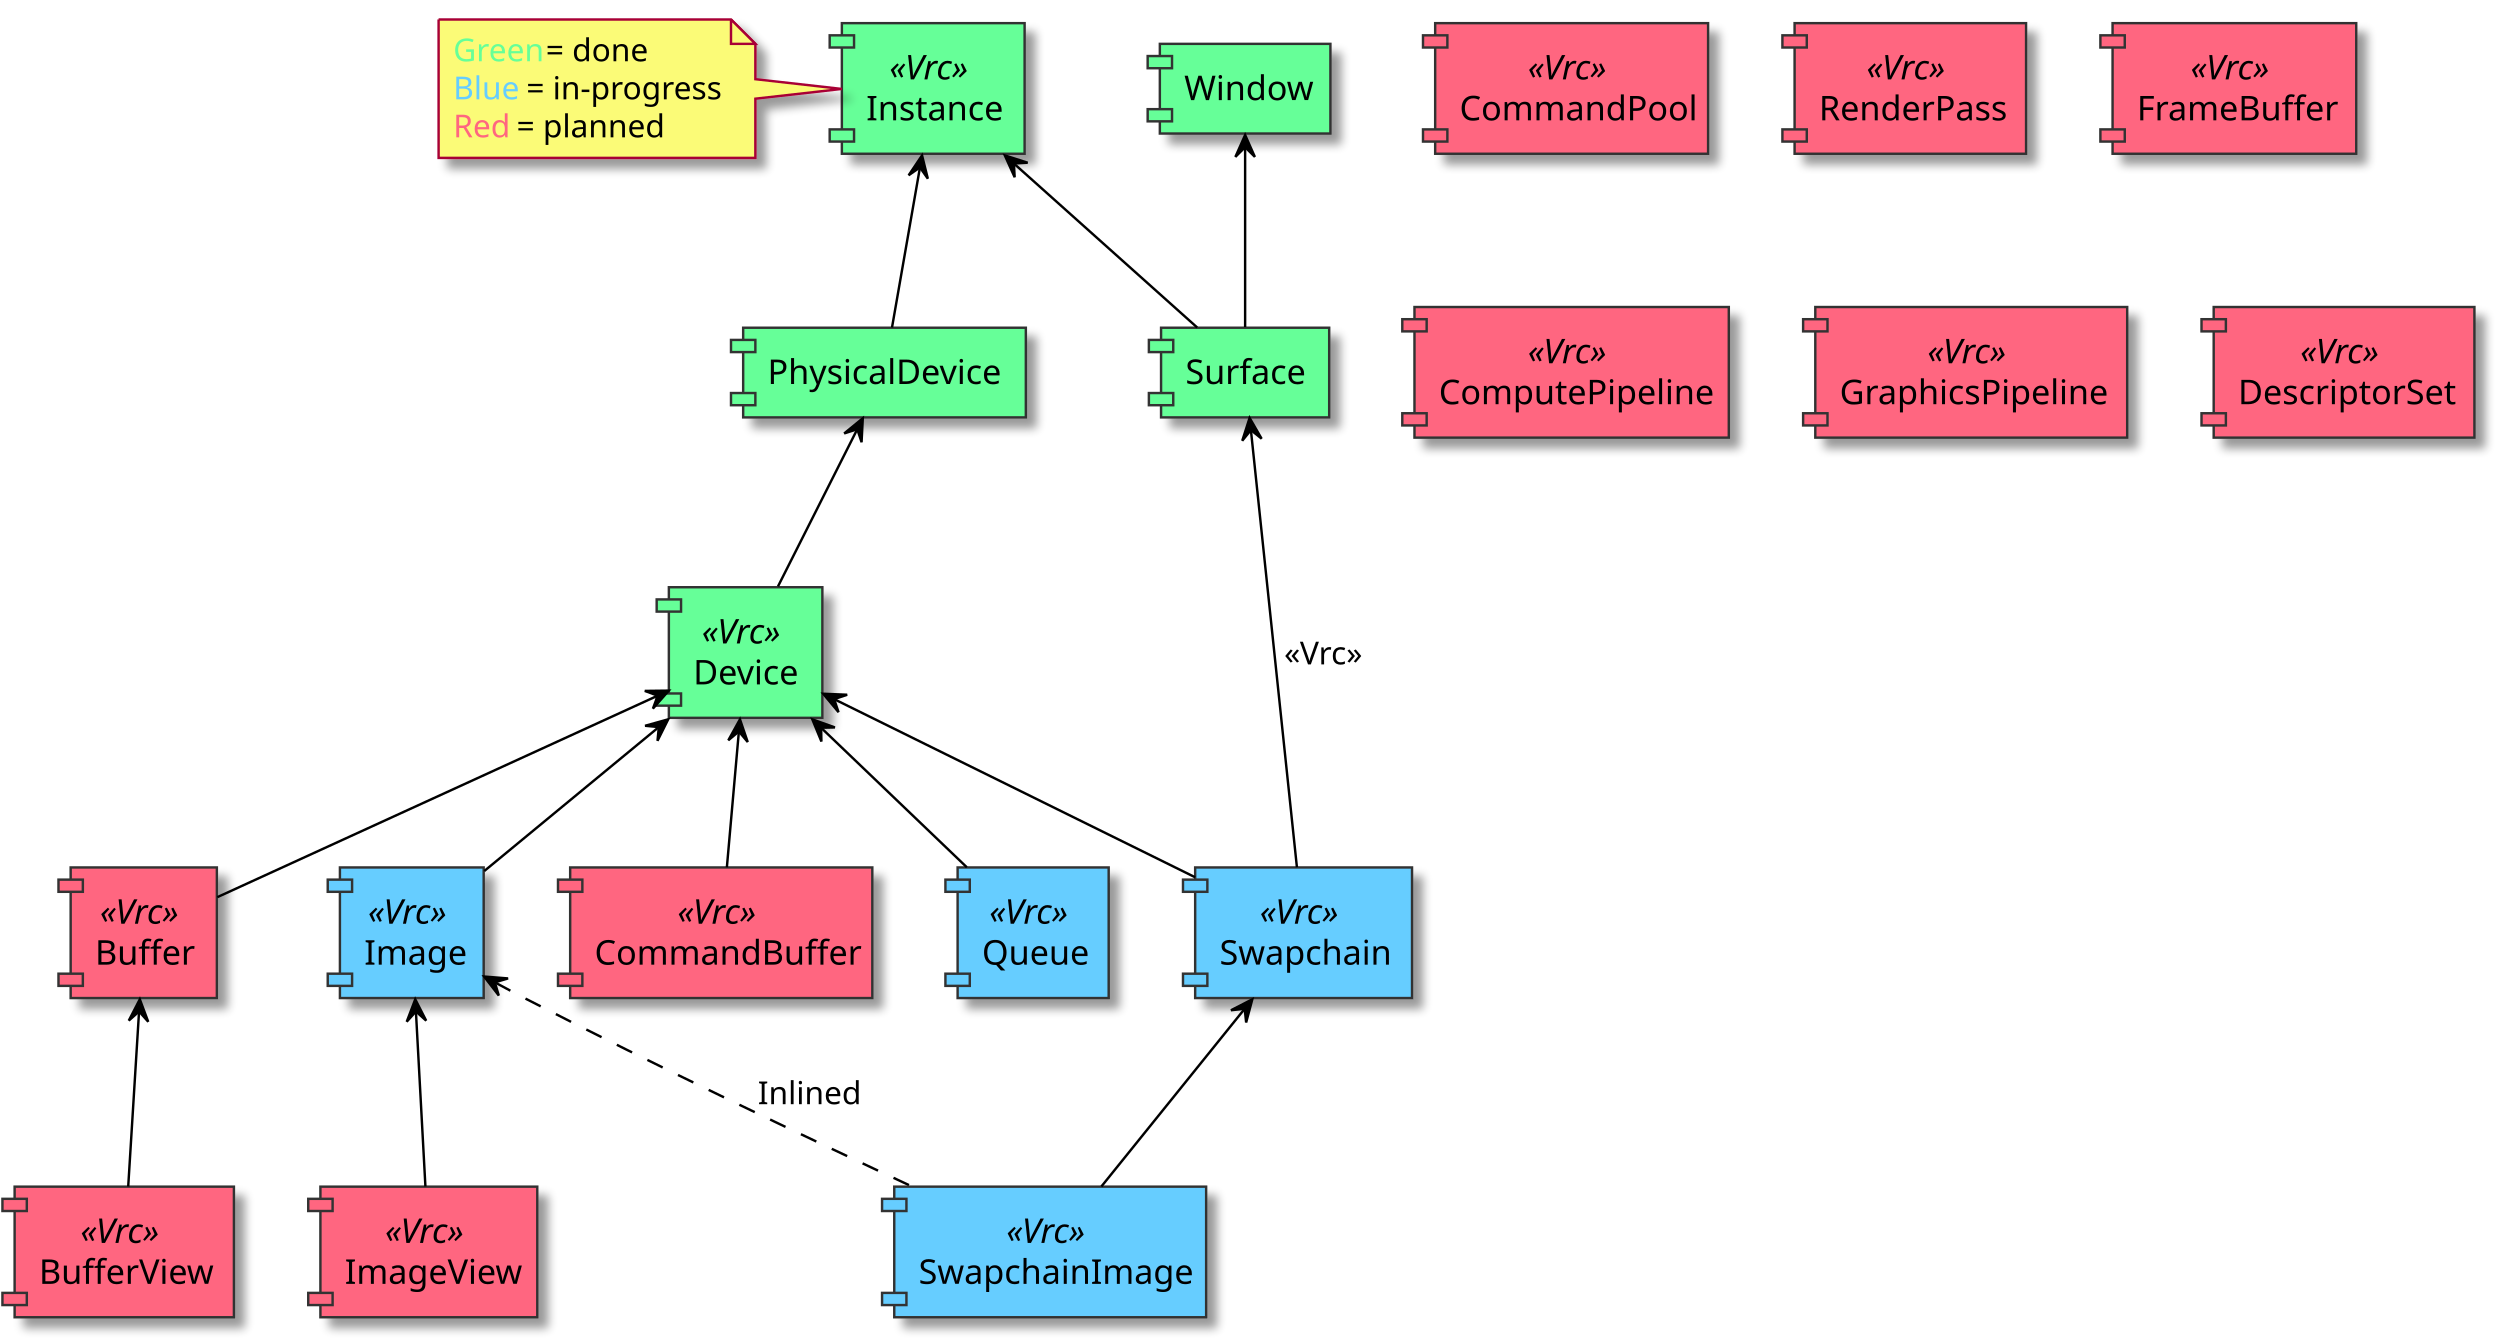
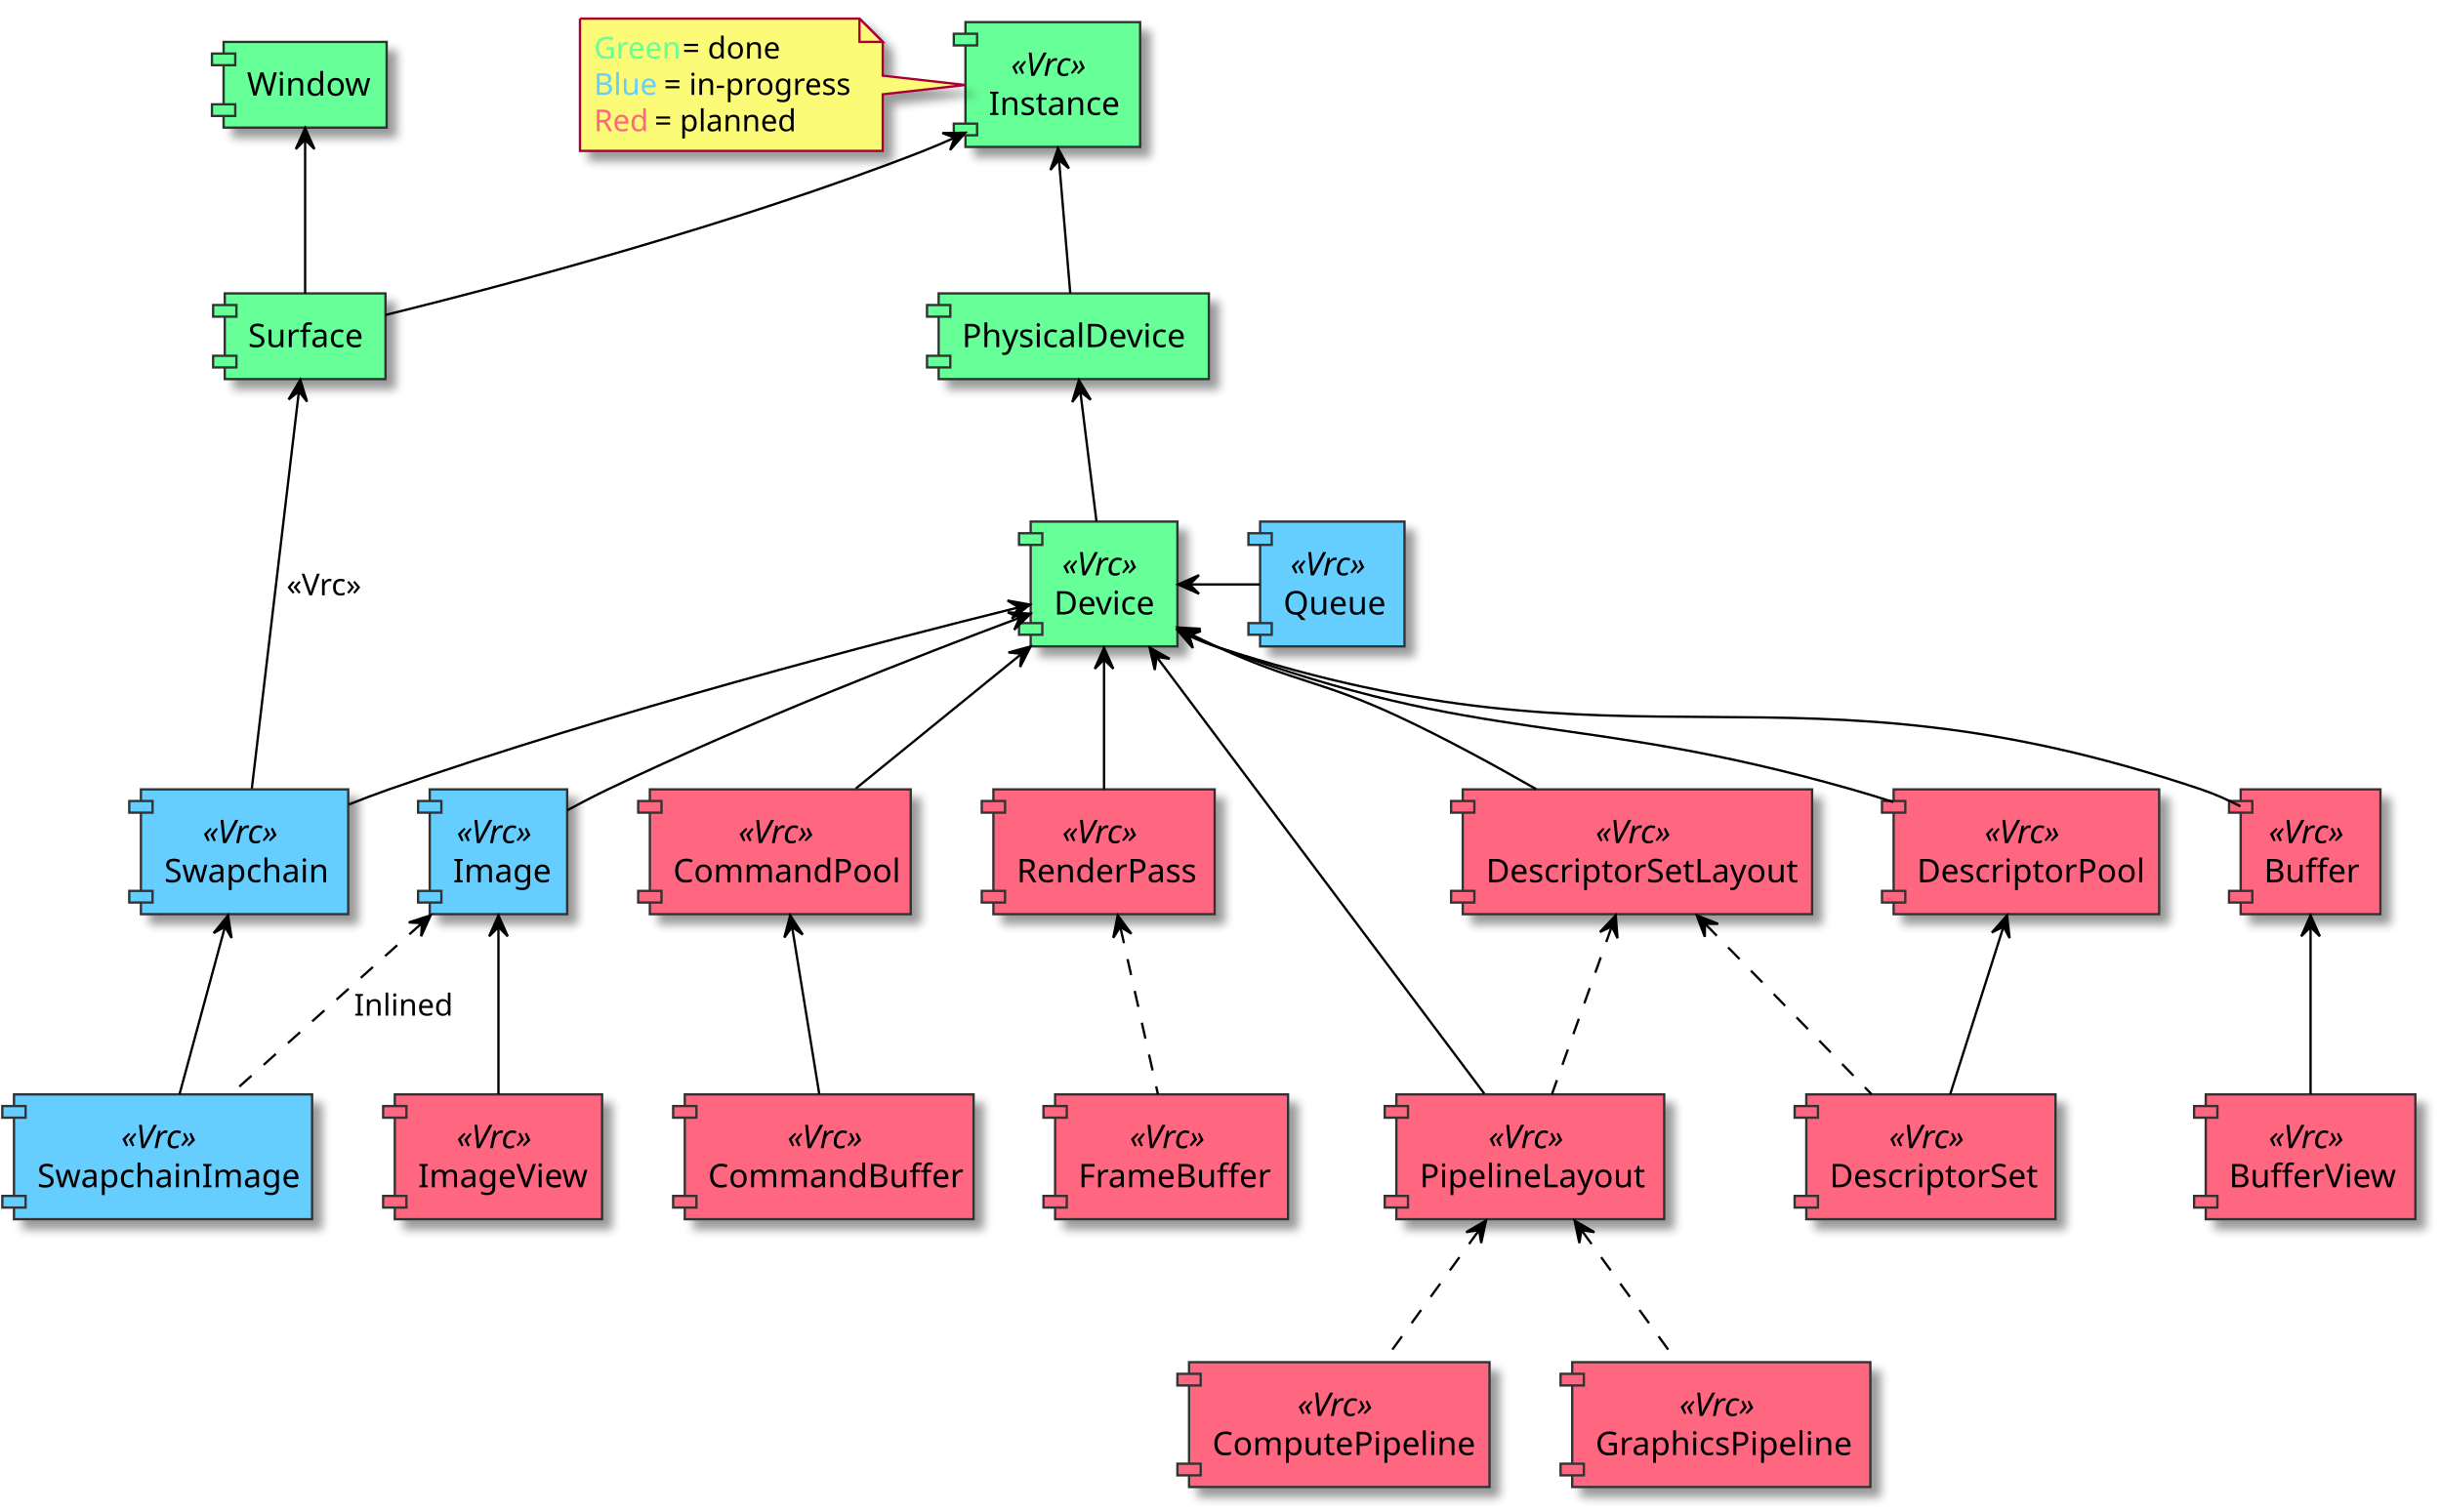
- <svg xmlns="http://www.w3.org/2000/svg" contentScriptType="application/ecmascript" contentStyleType="text/css" height="551px" preserveAspectRatio="none" style="width:1026px;height:551px;" version="1.1" viewBox="0 0 1026 551" width="1026px" zoomAndPan="magnify">
+ <svg xmlns="http://www.w3.org/2000/svg" contentScriptType="application/ecmascript" contentStyleType="text/css" height="649px" preserveAspectRatio="none" style="width:1048px;height:649px;" version="1.1" viewBox="0 0 1048 649" width="1048px" zoomAndPan="magnify">
  <defs>
-     <filter height="300%" id="f1cwirmfkimq0q" width="300%" x="-1" y="-1">
+     <filter height="300%" id="f13w2kxebv8h8c" width="300%" x="-1" y="-1">
      <feGaussianBlur result="blurOut" stdDeviation="2.0" />
      <feColorMatrix in="blurOut" result="blurOut2" type="matrix" values="0 0 0 0 0 0 0 0 0 0 0 0 0 0 0 0 0 0 .4 0" />
      <feOffset dx="4.0" dy="4.0" in="blurOut2" result="blurOut3" />
      <feBlend in="SourceGraphic" in2="blurOut3" mode="normal" />
    </filter>
  </defs>
  <g>
-     <rect fill="#66FF98" filter="url(#f1cwirmfkimq0q)" height="53.6" style="stroke: #333333; stroke-width: 1.0;" width="75" x="345.5" y="9.5" />
-     <rect fill="#66FF98" height="5" style="stroke: #333333; stroke-width: 1.0;" width="10" x="340.5" y="14.5" />
-     <rect fill="#66FF98" height="5" style="stroke: #333333; stroke-width: 1.0;" width="10" x="340.5" y="53.1" />
-     <text fill="#000000" font-family="Fira Sans" font-size="14" font-style="italic" lengthAdjust="spacingAndGlyphs" textLength="36" x="365" y="32.59">«Vrc»</text>
-     <text fill="#000000" font-family="Fira Sans" font-size="14" lengthAdjust="spacingAndGlyphs" textLength="55" x="355.5" y="49.39">Instance</text>
-     <path d="M180,8 L180,64.8 A0,0 0 0 0 180,64.8 L310,64.8 A0,0 0 0 0 310,64.8 L310,40.5 L345.48,36.5 L310,32.5 L310,18 L300,8 L180,8 A0,0 0 0 0 180,8 " fill="#FBFB77" filter="url(#f1cwirmfkimq0q)" style="stroke: #A80036; stroke-width: 1.0;" />
-     <path d="M300,8 L300,18 L310,18 L300,8 " fill="#FBFB77" style="stroke: #A80036; stroke-width: 1.0;" />
-     <text fill="#66FF98" font-family="Fira Sans" font-size="13" lengthAdjust="spacingAndGlyphs" textLength="35" x="186" y="25.155">Green</text>
-     <text fill="#000000" font-family="Fira Sans" font-size="13" lengthAdjust="spacingAndGlyphs" textLength="41" x="224" y="25.155">= done</text>
-     <text fill="#66CDFF" font-family="Fira Sans" font-size="13" lengthAdjust="spacingAndGlyphs" textLength="27" x="186" y="40.755">Blue</text>
-     <text fill="#000000" font-family="Fira Sans" font-size="13" lengthAdjust="spacingAndGlyphs" textLength="79" x="216" y="40.755">= in-progress</text>
-     <text fill="#FF6680" font-family="Fira Sans" font-size="13" lengthAdjust="spacingAndGlyphs" textLength="23" x="186" y="56.355">Red</text>
-     <text fill="#000000" font-family="Fira Sans" font-size="13" lengthAdjust="spacingAndGlyphs" textLength="60" x="212" y="56.355">= planned</text>
-     <rect fill="#66FF98" filter="url(#f1cwirmfkimq0q)" height="36.8" style="stroke: #333333; stroke-width: 1.0;" width="70" x="476" y="18" />
-     <rect fill="#66FF98" height="5" style="stroke: #333333; stroke-width: 1.0;" width="10" x="471" y="23" />
-     <rect fill="#66FF98" height="5" style="stroke: #333333; stroke-width: 1.0;" width="10" x="471" y="44.8" />
-     <text fill="#000000" font-family="Fira Sans" font-size="14" lengthAdjust="spacingAndGlyphs" textLength="50" x="486" y="41.09">Window</text>
-     <rect fill="#66FF98" filter="url(#f1cwirmfkimq0q)" height="36.8" style="stroke: #333333; stroke-width: 1.0;" width="116" x="305" y="134.5" />
-     <rect fill="#66FF98" height="5" style="stroke: #333333; stroke-width: 1.0;" width="10" x="300" y="139.5" />
-     <rect fill="#66FF98" height="5" style="stroke: #333333; stroke-width: 1.0;" width="10" x="300" y="161.3" />
-     <text fill="#000000" font-family="Fira Sans" font-size="14" lengthAdjust="spacingAndGlyphs" textLength="96" x="315" y="157.59">PhysicalDevice</text>
-     <rect fill="#66FF98" filter="url(#f1cwirmfkimq0q)" height="36.8" style="stroke: #333333; stroke-width: 1.0;" width="69" x="476.5" y="134.5" />
-     <rect fill="#66FF98" height="5" style="stroke: #333333; stroke-width: 1.0;" width="10" x="471.5" y="139.5" />
-     <rect fill="#66FF98" height="5" style="stroke: #333333; stroke-width: 1.0;" width="10" x="471.5" y="161.3" />
-     <text fill="#000000" font-family="Fira Sans" font-size="14" lengthAdjust="spacingAndGlyphs" textLength="49" x="486.5" y="157.59">Surface</text>
-     <rect fill="#66FF98" filter="url(#f1cwirmfkimq0q)" height="53.6" style="stroke: #333333; stroke-width: 1.0;" width="63" x="274.5" y="241" />
-     <rect fill="#66FF98" height="5" style="stroke: #333333; stroke-width: 1.0;" width="10" x="269.5" y="246" />
-     <rect fill="#66FF98" height="5" style="stroke: #333333; stroke-width: 1.0;" width="10" x="269.5" y="284.6" />
-     <text fill="#000000" font-family="Fira Sans" font-size="14" font-style="italic" lengthAdjust="spacingAndGlyphs" textLength="36" x="288" y="264.09">«Vrc»</text>
-     <text fill="#000000" font-family="Fira Sans" font-size="14" lengthAdjust="spacingAndGlyphs" textLength="43" x="284.5" y="280.89">Device</text>
-     <rect fill="#66CDFF" filter="url(#f1cwirmfkimq0q)" height="53.6" style="stroke: #333333; stroke-width: 1.0;" width="62" x="393" y="356" />
-     <rect fill="#66CDFF" height="5" style="stroke: #333333; stroke-width: 1.0;" width="10" x="388" y="361" />
-     <rect fill="#66CDFF" height="5" style="stroke: #333333; stroke-width: 1.0;" width="10" x="388" y="399.6" />
-     <text fill="#000000" font-family="Fira Sans" font-size="14" font-style="italic" lengthAdjust="spacingAndGlyphs" textLength="36" x="406" y="379.09">«Vrc»</text>
-     <text fill="#000000" font-family="Fira Sans" font-size="14" lengthAdjust="spacingAndGlyphs" textLength="42" x="403" y="395.89">Queue</text>
-     <rect fill="#66CDFF" filter="url(#f1cwirmfkimq0q)" height="53.6" style="stroke: #333333; stroke-width: 1.0;" width="89" x="490.5" y="356" />
-     <rect fill="#66CDFF" height="5" style="stroke: #333333; stroke-width: 1.0;" width="10" x="485.5" y="361" />
-     <rect fill="#66CDFF" height="5" style="stroke: #333333; stroke-width: 1.0;" width="10" x="485.5" y="399.6" />
-     <text fill="#000000" font-family="Fira Sans" font-size="14" font-style="italic" lengthAdjust="spacingAndGlyphs" textLength="36" x="517" y="379.09">«Vrc»</text>
-     <text fill="#000000" font-family="Fira Sans" font-size="14" lengthAdjust="spacingAndGlyphs" textLength="69" x="500.5" y="395.89">Swapchain</text>
-     <rect fill="#66CDFF" filter="url(#f1cwirmfkimq0q)" height="53.6" style="stroke: #333333; stroke-width: 1.0;" width="128" x="367" y="487" />
-     <rect fill="#66CDFF" height="5" style="stroke: #333333; stroke-width: 1.0;" width="10" x="362" y="492" />
-     <rect fill="#66CDFF" height="5" style="stroke: #333333; stroke-width: 1.0;" width="10" x="362" y="530.6" />
-     <text fill="#000000" font-family="Fira Sans" font-size="14" font-style="italic" lengthAdjust="spacingAndGlyphs" textLength="36" x="413" y="510.09">«Vrc»</text>
-     <text fill="#000000" font-family="Fira Sans" font-size="14" lengthAdjust="spacingAndGlyphs" textLength="108" x="377" y="526.89">SwapchainImage</text>
-     <rect fill="#66CDFF" filter="url(#f1cwirmfkimq0q)" height="53.6" style="stroke: #333333; stroke-width: 1.0;" width="59" x="139.5" y="356" />
-     <rect fill="#66CDFF" height="5" style="stroke: #333333; stroke-width: 1.0;" width="10" x="134.5" y="361" />
-     <rect fill="#66CDFF" height="5" style="stroke: #333333; stroke-width: 1.0;" width="10" x="134.5" y="399.6" />
-     <text fill="#000000" font-family="Fira Sans" font-size="14" font-style="italic" lengthAdjust="spacingAndGlyphs" textLength="36" x="151" y="379.09">«Vrc»</text>
-     <text fill="#000000" font-family="Fira Sans" font-size="14" lengthAdjust="spacingAndGlyphs" textLength="39" x="149.5" y="395.89">Image</text>
-     <rect fill="#FF6680" filter="url(#f1cwirmfkimq0q)" height="53.6" style="stroke: #333333; stroke-width: 1.0;" width="60" x="29" y="356" />
-     <rect fill="#FF6680" height="5" style="stroke: #333333; stroke-width: 1.0;" width="10" x="24" y="361" />
-     <rect fill="#FF6680" height="5" style="stroke: #333333; stroke-width: 1.0;" width="10" x="24" y="399.6" />
-     <text fill="#000000" font-family="Fira Sans" font-size="14" font-style="italic" lengthAdjust="spacingAndGlyphs" textLength="36" x="41" y="379.09">«Vrc»</text>
-     <text fill="#000000" font-family="Fira Sans" font-size="14" lengthAdjust="spacingAndGlyphs" textLength="40" x="39" y="395.89">Buffer</text>
-     <rect fill="#FF6680" filter="url(#f1cwirmfkimq0q)" height="53.6" style="stroke: #333333; stroke-width: 1.0;" width="89" x="131.5" y="487" />
-     <rect fill="#FF6680" height="5" style="stroke: #333333; stroke-width: 1.0;" width="10" x="126.5" y="492" />
-     <rect fill="#FF6680" height="5" style="stroke: #333333; stroke-width: 1.0;" width="10" x="126.5" y="530.6" />
-     <text fill="#000000" font-family="Fira Sans" font-size="14" font-style="italic" lengthAdjust="spacingAndGlyphs" textLength="36" x="158" y="510.09">«Vrc»</text>
-     <text fill="#000000" font-family="Fira Sans" font-size="14" lengthAdjust="spacingAndGlyphs" textLength="69" x="141.5" y="526.89">ImageView</text>
-     <rect fill="#FF6680" filter="url(#f1cwirmfkimq0q)" height="53.6" style="stroke: #333333; stroke-width: 1.0;" width="90" x="6" y="487" />
-     <rect fill="#FF6680" height="5" style="stroke: #333333; stroke-width: 1.0;" width="10" x="1" y="492" />
-     <rect fill="#FF6680" height="5" style="stroke: #333333; stroke-width: 1.0;" width="10" x="1" y="530.6" />
-     <text fill="#000000" font-family="Fira Sans" font-size="14" font-style="italic" lengthAdjust="spacingAndGlyphs" textLength="36" x="33" y="510.09">«Vrc»</text>
-     <text fill="#000000" font-family="Fira Sans" font-size="14" lengthAdjust="spacingAndGlyphs" textLength="70" x="16" y="526.89">BufferView</text>
-     <rect fill="#FF6680" filter="url(#f1cwirmfkimq0q)" height="53.6" style="stroke: #333333; stroke-width: 1.0;" width="112" x="589" y="9.5" />
-     <rect fill="#FF6680" height="5" style="stroke: #333333; stroke-width: 1.0;" width="10" x="584" y="14.5" />
-     <rect fill="#FF6680" height="5" style="stroke: #333333; stroke-width: 1.0;" width="10" x="584" y="53.1" />
-     <text fill="#000000" font-family="Fira Sans" font-size="14" font-style="italic" lengthAdjust="spacingAndGlyphs" textLength="36" x="627" y="32.59">«Vrc»</text>
-     <text fill="#000000" font-family="Fira Sans" font-size="14" lengthAdjust="spacingAndGlyphs" textLength="92" x="599" y="49.39">CommandPool</text>
-     <rect fill="#FF6680" filter="url(#f1cwirmfkimq0q)" height="53.6" style="stroke: #333333; stroke-width: 1.0;" width="124" x="234" y="356" />
-     <rect fill="#FF6680" height="5" style="stroke: #333333; stroke-width: 1.0;" width="10" x="229" y="361" />
-     <rect fill="#FF6680" height="5" style="stroke: #333333; stroke-width: 1.0;" width="10" x="229" y="399.6" />
-     <text fill="#000000" font-family="Fira Sans" font-size="14" font-style="italic" lengthAdjust="spacingAndGlyphs" textLength="36" x="278" y="379.09">«Vrc»</text>
-     <text fill="#000000" font-family="Fira Sans" font-size="14" lengthAdjust="spacingAndGlyphs" textLength="104" x="244" y="395.89">CommandBuffer</text>
-     <rect fill="#FF6680" filter="url(#f1cwirmfkimq0q)" height="53.6" style="stroke: #333333; stroke-width: 1.0;" width="95" x="736.5" y="9.5" />
-     <rect fill="#FF6680" height="5" style="stroke: #333333; stroke-width: 1.0;" width="10" x="731.5" y="14.5" />
-     <rect fill="#FF6680" height="5" style="stroke: #333333; stroke-width: 1.0;" width="10" x="731.5" y="53.1" />
-     <text fill="#000000" font-family="Fira Sans" font-size="14" font-style="italic" lengthAdjust="spacingAndGlyphs" textLength="36" x="766" y="32.59">«Vrc»</text>
-     <text fill="#000000" font-family="Fira Sans" font-size="14" lengthAdjust="spacingAndGlyphs" textLength="75" x="746.5" y="49.39">RenderPass</text>
-     <rect fill="#FF6680" filter="url(#f1cwirmfkimq0q)" height="53.6" style="stroke: #333333; stroke-width: 1.0;" width="100" x="867" y="9.5" />
-     <rect fill="#FF6680" height="5" style="stroke: #333333; stroke-width: 1.0;" width="10" x="862" y="14.5" />
-     <rect fill="#FF6680" height="5" style="stroke: #333333; stroke-width: 1.0;" width="10" x="862" y="53.1" />
-     <text fill="#000000" font-family="Fira Sans" font-size="14" font-style="italic" lengthAdjust="spacingAndGlyphs" textLength="36" x="899" y="32.59">«Vrc»</text>
-     <text fill="#000000" font-family="Fira Sans" font-size="14" lengthAdjust="spacingAndGlyphs" textLength="80" x="877" y="49.39">FrameBuffer</text>
-     <rect fill="#FF6680" filter="url(#f1cwirmfkimq0q)" height="53.6" style="stroke: #333333; stroke-width: 1.0;" width="129" x="580.5" y="126" />
-     <rect fill="#FF6680" height="5" style="stroke: #333333; stroke-width: 1.0;" width="10" x="575.5" y="131" />
-     <rect fill="#FF6680" height="5" style="stroke: #333333; stroke-width: 1.0;" width="10" x="575.5" y="169.6" />
-     <text fill="#000000" font-family="Fira Sans" font-size="14" font-style="italic" lengthAdjust="spacingAndGlyphs" textLength="36" x="627" y="149.09">«Vrc»</text>
-     <text fill="#000000" font-family="Fira Sans" font-size="14" lengthAdjust="spacingAndGlyphs" textLength="109" x="590.5" y="165.89">ComputePipeline</text>
-     <rect fill="#FF6680" filter="url(#f1cwirmfkimq0q)" height="53.6" style="stroke: #333333; stroke-width: 1.0;" width="128" x="745" y="126" />
-     <rect fill="#FF6680" height="5" style="stroke: #333333; stroke-width: 1.0;" width="10" x="740" y="131" />
-     <rect fill="#FF6680" height="5" style="stroke: #333333; stroke-width: 1.0;" width="10" x="740" y="169.6" />
-     <text fill="#000000" font-family="Fira Sans" font-size="14" font-style="italic" lengthAdjust="spacingAndGlyphs" textLength="36" x="791" y="149.09">«Vrc»</text>
-     <text fill="#000000" font-family="Fira Sans" font-size="14" lengthAdjust="spacingAndGlyphs" textLength="108" x="755" y="165.89">GraphicsPipeline</text>
-     <rect fill="#FF6680" filter="url(#f1cwirmfkimq0q)" height="53.6" style="stroke: #333333; stroke-width: 1.0;" width="107" x="908.5" y="126" />
-     <rect fill="#FF6680" height="5" style="stroke: #333333; stroke-width: 1.0;" width="10" x="903.5" y="131" />
-     <rect fill="#FF6680" height="5" style="stroke: #333333; stroke-width: 1.0;" width="10" x="903.5" y="169.6" />
-     <text fill="#000000" font-family="Fira Sans" font-size="14" font-style="italic" lengthAdjust="spacingAndGlyphs" textLength="36" x="944" y="149.09">«Vrc»</text>
-     <text fill="#000000" font-family="Fira Sans" font-size="14" lengthAdjust="spacingAndGlyphs" textLength="87" x="918.5" y="165.89">DescriptorSet</text>
-     <path d="M377.55,68.72 C373.86,89.83 369.12,116.94 366.08,134.4 " fill="none" id="Instance&lt;-PhysicalDevice" style="stroke: #000000; stroke-width: 1.0;" />
-     <polygon fill="#000000" points="378.41,63.77,372.904,71.936,377.539,68.694,380.782,73.329,378.41,63.77" style="stroke: #000000; stroke-width: 1.0;" />
-     <path d="M416.12,67.13 C439.96,88.45 471.32,116.5 491.32,134.4 " fill="none" id="Instance&lt;-Surface" style="stroke: #000000; stroke-width: 1.0;" />
-     <polygon fill="#000000" points="412.37,63.77,416.42,72.748,416.1,67.1,421.748,66.78,412.37,63.77" style="stroke: #000000; stroke-width: 1.0;" />
-     <path d="M511,60.41 C511,82.15 511,114.37 511,134.24 " fill="none" id="Window&lt;-Surface" style="stroke: #000000; stroke-width: 1.0;" />
-     <polygon fill="#000000" points="511,55.39,507,64.39,511,60.39,515,64.39,511,55.39" style="stroke: #000000; stroke-width: 1.0;" />
-     <path d="M351.81,176.18 C342.48,194.68 329.16,221.08 319.29,240.65 " fill="none" id="PhysicalDevice&lt;-Device" style="stroke: #000000; stroke-width: 1.0;" />
-     <polygon fill="#000000" points="354.09,171.66,346.455,177.882,351.831,176.121,353.592,181.496,354.09,171.66" style="stroke: #000000; stroke-width: 1.0;" />
-     <path d="M513.39,176.7 C517.87,219.26 527.51,310.84 532.25,355.89 " fill="none" id="Surface&lt;-Swapchain" style="stroke: #000000; stroke-width: 1.0;" />
-     <polygon fill="#000000" points="512.84,171.51,509.814,180.882,513.369,176.482,517.769,180.037,512.84,171.51" style="stroke: #000000; stroke-width: 1.0;" />
-     <text fill="#000000" font-family="Fira Sans" font-size="13" lengthAdjust="spacingAndGlyphs" textLength="32" x="527" y="272.655">«Vrc»</text>
-     <path d="M337.01,298.7 C355.57,316.47 378.94,338.85 396.78,355.93 " fill="none" id="Device&lt;-Queue" style="stroke: #000000; stroke-width: 1.0;" />
-     <polygon fill="#000000" points="333.37,295.21,337.109,304.322,336.983,298.666,342.639,298.54,333.37,295.21" style="stroke: #000000; stroke-width: 1.0;" />
-     <path d="M342.62,287.07 C382.82,306.91 447.37,338.76 490.46,360.02 " fill="none" id="Device&lt;-Swapchain" style="stroke: #000000; stroke-width: 1.0;" />
-     <polygon fill="#000000" points="337.84,284.71,344.13,292.288,342.321,286.929,347.68,285.119,337.84,284.71" style="stroke: #000000; stroke-width: 1.0;" />
-     <path d="M270.15,298.57 C247.92,316.91 219.71,340.18 198.73,357.48 " fill="none" id="Device&lt;-Image" style="stroke: #000000; stroke-width: 1.0;" />
-     <polygon fill="#000000" points="274.23,295.21,264.744,297.857,270.375,298.394,269.838,304.025,274.23,295.21" style="stroke: #000000; stroke-width: 1.0;" />
-     <path d="M269.86,285.53 C221,307.89 134.76,347.34 89.19,368.19 " fill="none" id="Device&lt;-Buffer" style="stroke: #000000; stroke-width: 1.0;" />
-     <polygon fill="#000000" points="274.47,283.43,264.622,283.55,269.926,285.516,267.96,290.82,274.47,283.43" style="stroke: #000000; stroke-width: 1.0;" />
-     <path d="M303.21,300.49 C301.67,317.96 299.77,339.42 298.31,355.93 " fill="none" id="Device&lt;-CommandBuffer" style="stroke: #000000; stroke-width: 1.0;" />
-     <polygon fill="#000000" points="303.68,295.21,298.897,303.82,303.236,300.19,306.866,304.529,303.68,295.21" style="stroke: #000000; stroke-width: 1.0;" />
-     <path d="M510.7,414.14 C492.91,436.21 468.99,465.87 452.01,486.93 " fill="none" id="Swapchain&lt;-SwapchainImage" style="stroke: #000000; stroke-width: 1.0;" />
-     <polygon fill="#000000" points="513.95,410.11,505.188,414.608,510.813,414.003,511.417,419.628,513.95,410.11" style="stroke: #000000; stroke-width: 1.0;" />
-     <path d="M203.29,403.27 C207.55,405.58 211.86,407.87 216,410 C269.16,437.41 330.81,466.69 374.42,487 " fill="none" id="Image&lt;-SwapchainImage" style="stroke: #000000; stroke-width: 1.0; stroke-dasharray: 7.0,7.0;" />
-     <polygon fill="#000000" points="198.69,400.77,204.695,408.576,203.085,403.153,208.508,401.543,198.69,400.77" style="stroke: #000000; stroke-width: 1.0;" />
-     <text fill="#000000" font-family="Fira Sans" font-size="13" lengthAdjust="spacingAndGlyphs" textLength="43" x="311" y="453.155">Inlined</text>
-     <path d="M170.7,415.24 C171.89,437.19 173.46,466.22 174.59,486.93 " fill="none" id="Image&lt;-ImageView" style="stroke: #000000; stroke-width: 1.0;" />
-     <polygon fill="#000000" points="170.42,410.11,166.915,419.314,170.692,415.103,174.903,418.879,170.42,410.11" style="stroke: #000000; stroke-width: 1.0;" />
-     <path d="M57.06,415.24 C55.7,437.19 53.9,466.22 52.62,486.93 " fill="none" id="Buffer&lt;-BufferView" style="stroke: #000000; stroke-width: 1.0;" />
-     <polygon fill="#000000" points="57.38,410.11,52.848,418.854,57.081,415.101,60.834,419.333,57.38,410.11" style="stroke: #000000; stroke-width: 1.0;" />
+     <rect fill="#66FF98" filter="url(#f13w2kxebv8h8c)" height="53.6" style="stroke: #333333; stroke-width: 1.0;" width="75" x="414.5" y="9.5" />
+     <rect fill="#66FF98" height="5" style="stroke: #333333; stroke-width: 1.0;" width="10" x="409.5" y="14.5" />
+     <rect fill="#66FF98" height="5" style="stroke: #333333; stroke-width: 1.0;" width="10" x="409.5" y="53.1" />
+     <text fill="#000000" font-family="Fira Sans" font-size="14" font-style="italic" lengthAdjust="spacingAndGlyphs" textLength="36" x="434" y="32.59">«Vrc»</text>
+     <text fill="#000000" font-family="Fira Sans" font-size="14" lengthAdjust="spacingAndGlyphs" textLength="55" x="424.5" y="49.39">Instance</text>
+     <path d="M249,8 L249,64.8 A0,0 0 0 0 249,64.8 L379,64.8 A0,0 0 0 0 379,64.8 L379,40.5 L414.48,36.5 L379,32.5 L379,18 L369,8 L249,8 A0,0 0 0 0 249,8 " fill="#FBFB77" filter="url(#f13w2kxebv8h8c)" style="stroke: #A80036; stroke-width: 1.0;" />
+     <path d="M369,8 L369,18 L379,18 L369,8 " fill="#FBFB77" style="stroke: #A80036; stroke-width: 1.0;" />
+     <text fill="#66FF98" font-family="Fira Sans" font-size="13" lengthAdjust="spacingAndGlyphs" textLength="35" x="255" y="25.155">Green</text>
+     <text fill="#000000" font-family="Fira Sans" font-size="13" lengthAdjust="spacingAndGlyphs" textLength="41" x="293" y="25.155">= done</text>
+     <text fill="#66CDFF" font-family="Fira Sans" font-size="13" lengthAdjust="spacingAndGlyphs" textLength="27" x="255" y="40.755">Blue</text>
+     <text fill="#000000" font-family="Fira Sans" font-size="13" lengthAdjust="spacingAndGlyphs" textLength="79" x="285" y="40.755">= in-progress</text>
+     <text fill="#FF6680" font-family="Fira Sans" font-size="13" lengthAdjust="spacingAndGlyphs" textLength="23" x="255" y="56.355">Red</text>
+     <text fill="#000000" font-family="Fira Sans" font-size="13" lengthAdjust="spacingAndGlyphs" textLength="60" x="281" y="56.355">= planned</text>
+     <rect fill="#66FF98" filter="url(#f13w2kxebv8h8c)" height="36.8" style="stroke: #333333; stroke-width: 1.0;" width="70" x="96" y="18" />
+     <rect fill="#66FF98" height="5" style="stroke: #333333; stroke-width: 1.0;" width="10" x="91" y="23" />
+     <rect fill="#66FF98" height="5" style="stroke: #333333; stroke-width: 1.0;" width="10" x="91" y="44.8" />
+     <text fill="#000000" font-family="Fira Sans" font-size="14" lengthAdjust="spacingAndGlyphs" textLength="50" x="106" y="41.09">Window</text>
+     <rect fill="#66FF98" filter="url(#f13w2kxebv8h8c)" height="36.8" style="stroke: #333333; stroke-width: 1.0;" width="116" x="403" y="126" />
+     <rect fill="#66FF98" height="5" style="stroke: #333333; stroke-width: 1.0;" width="10" x="398" y="131" />
+     <rect fill="#66FF98" height="5" style="stroke: #333333; stroke-width: 1.0;" width="10" x="398" y="152.8" />
+     <text fill="#000000" font-family="Fira Sans" font-size="14" lengthAdjust="spacingAndGlyphs" textLength="96" x="413" y="149.09">PhysicalDevice</text>
+     <rect fill="#66FF98" filter="url(#f13w2kxebv8h8c)" height="36.8" style="stroke: #333333; stroke-width: 1.0;" width="69" x="96.5" y="126" />
+     <rect fill="#66FF98" height="5" style="stroke: #333333; stroke-width: 1.0;" width="10" x="91.5" y="131" />
+     <rect fill="#66FF98" height="5" style="stroke: #333333; stroke-width: 1.0;" width="10" x="91.5" y="152.8" />
+     <text fill="#000000" font-family="Fira Sans" font-size="14" lengthAdjust="spacingAndGlyphs" textLength="49" x="106.5" y="149.09">Surface</text>
+     <rect fill="#66FF98" filter="url(#f13w2kxebv8h8c)" height="53.6" style="stroke: #333333; stroke-width: 1.0;" width="63" x="442.5" y="224" />
+     <rect fill="#66FF98" height="5" style="stroke: #333333; stroke-width: 1.0;" width="10" x="437.5" y="229" />
+     <rect fill="#66FF98" height="5" style="stroke: #333333; stroke-width: 1.0;" width="10" x="437.5" y="267.6" />
+     <text fill="#000000" font-family="Fira Sans" font-size="14" font-style="italic" lengthAdjust="spacingAndGlyphs" textLength="36" x="456" y="247.09">«Vrc»</text>
+     <text fill="#000000" font-family="Fira Sans" font-size="14" lengthAdjust="spacingAndGlyphs" textLength="43" x="452.5" y="263.89">Device</text>
+     <rect fill="#66CDFF" filter="url(#f13w2kxebv8h8c)" height="53.6" style="stroke: #333333; stroke-width: 1.0;" width="62" x="541" y="224" />
+     <rect fill="#66CDFF" height="5" style="stroke: #333333; stroke-width: 1.0;" width="10" x="536" y="229" />
+     <rect fill="#66CDFF" height="5" style="stroke: #333333; stroke-width: 1.0;" width="10" x="536" y="267.6" />
+     <text fill="#000000" font-family="Fira Sans" font-size="14" font-style="italic" lengthAdjust="spacingAndGlyphs" textLength="36" x="554" y="247.09">«Vrc»</text>
+     <text fill="#000000" font-family="Fira Sans" font-size="14" lengthAdjust="spacingAndGlyphs" textLength="42" x="551" y="263.89">Queue</text>
+     <rect fill="#66CDFF" filter="url(#f13w2kxebv8h8c)" height="53.6" style="stroke: #333333; stroke-width: 1.0;" width="89" x="60.5" y="339" />
+     <rect fill="#66CDFF" height="5" style="stroke: #333333; stroke-width: 1.0;" width="10" x="55.5" y="344" />
+     <rect fill="#66CDFF" height="5" style="stroke: #333333; stroke-width: 1.0;" width="10" x="55.5" y="382.6" />
+     <text fill="#000000" font-family="Fira Sans" font-size="14" font-style="italic" lengthAdjust="spacingAndGlyphs" textLength="36" x="87" y="362.09">«Vrc»</text>
+     <text fill="#000000" font-family="Fira Sans" font-size="14" lengthAdjust="spacingAndGlyphs" textLength="69" x="70.5" y="378.89">Swapchain</text>
+     <rect fill="#66CDFF" filter="url(#f13w2kxebv8h8c)" height="53.6" style="stroke: #333333; stroke-width: 1.0;" width="128" x="6" y="470" />
+     <rect fill="#66CDFF" height="5" style="stroke: #333333; stroke-width: 1.0;" width="10" x="1" y="475" />
+     <rect fill="#66CDFF" height="5" style="stroke: #333333; stroke-width: 1.0;" width="10" x="1" y="513.6" />
+     <text fill="#000000" font-family="Fira Sans" font-size="14" font-style="italic" lengthAdjust="spacingAndGlyphs" textLength="36" x="52" y="493.09">«Vrc»</text>
+     <text fill="#000000" font-family="Fira Sans" font-size="14" lengthAdjust="spacingAndGlyphs" textLength="108" x="16" y="509.89">SwapchainImage</text>
+     <rect fill="#66CDFF" filter="url(#f13w2kxebv8h8c)" height="53.6" style="stroke: #333333; stroke-width: 1.0;" width="59" x="184.5" y="339" />
+     <rect fill="#66CDFF" height="5" style="stroke: #333333; stroke-width: 1.0;" width="10" x="179.5" y="344" />
+     <rect fill="#66CDFF" height="5" style="stroke: #333333; stroke-width: 1.0;" width="10" x="179.5" y="382.6" />
+     <text fill="#000000" font-family="Fira Sans" font-size="14" font-style="italic" lengthAdjust="spacingAndGlyphs" textLength="36" x="196" y="362.09">«Vrc»</text>
+     <text fill="#000000" font-family="Fira Sans" font-size="14" lengthAdjust="spacingAndGlyphs" textLength="39" x="194.5" y="378.89">Image</text>
+     <rect fill="#FF6680" filter="url(#f13w2kxebv8h8c)" height="53.6" style="stroke: #333333; stroke-width: 1.0;" width="60" x="962" y="339" />
+     <rect fill="#FF6680" height="5" style="stroke: #333333; stroke-width: 1.0;" width="10" x="957" y="344" />
+     <rect fill="#FF6680" height="5" style="stroke: #333333; stroke-width: 1.0;" width="10" x="957" y="382.6" />
+     <text fill="#000000" font-family="Fira Sans" font-size="14" font-style="italic" lengthAdjust="spacingAndGlyphs" textLength="36" x="974" y="362.09">«Vrc»</text>
+     <text fill="#000000" font-family="Fira Sans" font-size="14" lengthAdjust="spacingAndGlyphs" textLength="40" x="972" y="378.89">Buffer</text>
+     <rect fill="#FF6680" filter="url(#f13w2kxebv8h8c)" height="53.6" style="stroke: #333333; stroke-width: 1.0;" width="89" x="169.5" y="470" />
+     <rect fill="#FF6680" height="5" style="stroke: #333333; stroke-width: 1.0;" width="10" x="164.5" y="475" />
+     <rect fill="#FF6680" height="5" style="stroke: #333333; stroke-width: 1.0;" width="10" x="164.5" y="513.6" />
+     <text fill="#000000" font-family="Fira Sans" font-size="14" font-style="italic" lengthAdjust="spacingAndGlyphs" textLength="36" x="196" y="493.09">«Vrc»</text>
+     <text fill="#000000" font-family="Fira Sans" font-size="14" lengthAdjust="spacingAndGlyphs" textLength="69" x="179.5" y="509.89">ImageView</text>
+     <rect fill="#FF6680" filter="url(#f13w2kxebv8h8c)" height="53.6" style="stroke: #333333; stroke-width: 1.0;" width="90" x="947" y="470" />
+     <rect fill="#FF6680" height="5" style="stroke: #333333; stroke-width: 1.0;" width="10" x="942" y="475" />
+     <rect fill="#FF6680" height="5" style="stroke: #333333; stroke-width: 1.0;" width="10" x="942" y="513.6" />
+     <text fill="#000000" font-family="Fira Sans" font-size="14" font-style="italic" lengthAdjust="spacingAndGlyphs" textLength="36" x="974" y="493.09">«Vrc»</text>
+     <text fill="#000000" font-family="Fira Sans" font-size="14" lengthAdjust="spacingAndGlyphs" textLength="70" x="957" y="509.89">BufferView</text>
+     <rect fill="#FF6680" filter="url(#f13w2kxebv8h8c)" height="53.6" style="stroke: #333333; stroke-width: 1.0;" width="112" x="279" y="339" />
+     <rect fill="#FF6680" height="5" style="stroke: #333333; stroke-width: 1.0;" width="10" x="274" y="344" />
+     <rect fill="#FF6680" height="5" style="stroke: #333333; stroke-width: 1.0;" width="10" x="274" y="382.6" />
+     <text fill="#000000" font-family="Fira Sans" font-size="14" font-style="italic" lengthAdjust="spacingAndGlyphs" textLength="36" x="317" y="362.09">«Vrc»</text>
+     <text fill="#000000" font-family="Fira Sans" font-size="14" lengthAdjust="spacingAndGlyphs" textLength="92" x="289" y="378.89">CommandPool</text>
+     <rect fill="#FF6680" filter="url(#f13w2kxebv8h8c)" height="53.6" style="stroke: #333333; stroke-width: 1.0;" width="124" x="294" y="470" />
+     <rect fill="#FF6680" height="5" style="stroke: #333333; stroke-width: 1.0;" width="10" x="289" y="475" />
+     <rect fill="#FF6680" height="5" style="stroke: #333333; stroke-width: 1.0;" width="10" x="289" y="513.6" />
+     <text fill="#000000" font-family="Fira Sans" font-size="14" font-style="italic" lengthAdjust="spacingAndGlyphs" textLength="36" x="338" y="493.09">«Vrc»</text>
+     <text fill="#000000" font-family="Fira Sans" font-size="14" lengthAdjust="spacingAndGlyphs" textLength="104" x="304" y="509.89">CommandBuffer</text>
+     <rect fill="#FF6680" filter="url(#f13w2kxebv8h8c)" height="53.6" style="stroke: #333333; stroke-width: 1.0;" width="95" x="426.5" y="339" />
+     <rect fill="#FF6680" height="5" style="stroke: #333333; stroke-width: 1.0;" width="10" x="421.5" y="344" />
+     <rect fill="#FF6680" height="5" style="stroke: #333333; stroke-width: 1.0;" width="10" x="421.5" y="382.6" />
+     <text fill="#000000" font-family="Fira Sans" font-size="14" font-style="italic" lengthAdjust="spacingAndGlyphs" textLength="36" x="456" y="362.09">«Vrc»</text>
+     <text fill="#000000" font-family="Fira Sans" font-size="14" lengthAdjust="spacingAndGlyphs" textLength="75" x="436.5" y="378.89">RenderPass</text>
+     <rect fill="#FF6680" filter="url(#f13w2kxebv8h8c)" height="53.6" style="stroke: #333333; stroke-width: 1.0;" width="100" x="453" y="470" />
+     <rect fill="#FF6680" height="5" style="stroke: #333333; stroke-width: 1.0;" width="10" x="448" y="475" />
+     <rect fill="#FF6680" height="5" style="stroke: #333333; stroke-width: 1.0;" width="10" x="448" y="513.6" />
+     <text fill="#000000" font-family="Fira Sans" font-size="14" font-style="italic" lengthAdjust="spacingAndGlyphs" textLength="36" x="485" y="493.09">«Vrc»</text>
+     <text fill="#000000" font-family="Fira Sans" font-size="14" lengthAdjust="spacingAndGlyphs" textLength="80" x="463" y="509.89">FrameBuffer</text>
+     <rect fill="#FF6680" filter="url(#f13w2kxebv8h8c)" height="53.6" style="stroke: #333333; stroke-width: 1.0;" width="129" x="510.5" y="585" />
+     <rect fill="#FF6680" height="5" style="stroke: #333333; stroke-width: 1.0;" width="10" x="505.5" y="590" />
+     <rect fill="#FF6680" height="5" style="stroke: #333333; stroke-width: 1.0;" width="10" x="505.5" y="628.6" />
+     <text fill="#000000" font-family="Fira Sans" font-size="14" font-style="italic" lengthAdjust="spacingAndGlyphs" textLength="36" x="557" y="608.09">«Vrc»</text>
+     <text fill="#000000" font-family="Fira Sans" font-size="14" lengthAdjust="spacingAndGlyphs" textLength="109" x="520.5" y="624.89">ComputePipeline</text>
+     <rect fill="#FF6680" filter="url(#f13w2kxebv8h8c)" height="53.6" style="stroke: #333333; stroke-width: 1.0;" width="128" x="675" y="585" />
+     <rect fill="#FF6680" height="5" style="stroke: #333333; stroke-width: 1.0;" width="10" x="670" y="590" />
+     <rect fill="#FF6680" height="5" style="stroke: #333333; stroke-width: 1.0;" width="10" x="670" y="628.6" />
+     <text fill="#000000" font-family="Fira Sans" font-size="14" font-style="italic" lengthAdjust="spacingAndGlyphs" textLength="36" x="721" y="608.09">«Vrc»</text>
+     <text fill="#000000" font-family="Fira Sans" font-size="14" lengthAdjust="spacingAndGlyphs" textLength="108" x="685" y="624.89">GraphicsPipeline</text>
+     <rect fill="#FF6680" filter="url(#f13w2kxebv8h8c)" height="53.6" style="stroke: #333333; stroke-width: 1.0;" width="150" x="628" y="339" />
+     <rect fill="#FF6680" height="5" style="stroke: #333333; stroke-width: 1.0;" width="10" x="623" y="344" />
+     <rect fill="#FF6680" height="5" style="stroke: #333333; stroke-width: 1.0;" width="10" x="623" y="382.6" />
+     <text fill="#000000" font-family="Fira Sans" font-size="14" font-style="italic" lengthAdjust="spacingAndGlyphs" textLength="36" x="685" y="362.09">«Vrc»</text>
+     <text fill="#000000" font-family="Fira Sans" font-size="14" lengthAdjust="spacingAndGlyphs" textLength="130" x="638" y="378.89">DescriptorSetLayout</text>
+     <rect fill="#FF6680" filter="url(#f13w2kxebv8h8c)" height="53.6" style="stroke: #333333; stroke-width: 1.0;" width="115" x="599.5" y="470" />
+     <rect fill="#FF6680" height="5" style="stroke: #333333; stroke-width: 1.0;" width="10" x="594.5" y="475" />
+     <rect fill="#FF6680" height="5" style="stroke: #333333; stroke-width: 1.0;" width="10" x="594.5" y="513.6" />
+     <text fill="#000000" font-family="Fira Sans" font-size="14" font-style="italic" lengthAdjust="spacingAndGlyphs" textLength="36" x="639" y="493.09">«Vrc»</text>
+     <text fill="#000000" font-family="Fira Sans" font-size="14" lengthAdjust="spacingAndGlyphs" textLength="95" x="609.5" y="509.89">PipelineLayout</text>
+     <rect fill="#FF6680" filter="url(#f13w2kxebv8h8c)" height="53.6" style="stroke: #333333; stroke-width: 1.0;" width="114" x="813" y="339" />
+     <rect fill="#FF6680" height="5" style="stroke: #333333; stroke-width: 1.0;" width="10" x="808" y="344" />
+     <rect fill="#FF6680" height="5" style="stroke: #333333; stroke-width: 1.0;" width="10" x="808" y="382.6" />
+     <text fill="#000000" font-family="Fira Sans" font-size="14" font-style="italic" lengthAdjust="spacingAndGlyphs" textLength="36" x="852" y="362.09">«Vrc»</text>
+     <text fill="#000000" font-family="Fira Sans" font-size="14" lengthAdjust="spacingAndGlyphs" textLength="94" x="823" y="378.89">DescriptorPool</text>
+     <rect fill="#FF6680" filter="url(#f13w2kxebv8h8c)" height="53.6" style="stroke: #333333; stroke-width: 1.0;" width="107" x="775.5" y="470" />
+     <rect fill="#FF6680" height="5" style="stroke: #333333; stroke-width: 1.0;" width="10" x="770.5" y="475" />
+     <rect fill="#FF6680" height="5" style="stroke: #333333; stroke-width: 1.0;" width="10" x="770.5" y="513.6" />
+     <text fill="#000000" font-family="Fira Sans" font-size="14" font-style="italic" lengthAdjust="spacingAndGlyphs" textLength="36" x="811" y="493.09">«Vrc»</text>
+     <text fill="#000000" font-family="Fira Sans" font-size="14" lengthAdjust="spacingAndGlyphs" textLength="87" x="785.5" y="509.89">DescriptorSet</text>
+     <path d="M454.66,68.83 C456.24,87.45 458.19,110.39 459.5,125.89 " fill="none" id="Instance&lt;-PhysicalDevice" style="stroke: #000000; stroke-width: 1.0;" />
+     <polygon fill="#000000" points="454.22,63.7,450.979,73,454.634,68.683,458.952,72.338,454.22,63.7" style="stroke: #000000; stroke-width: 1.0;" />
+     <path d="M409.84,59.14 C405.21,61.23 400.54,63.23 396,65 C315.32,96.5 216.67,122.61 165.5,135.26 " fill="none" id="Instance&lt;-Surface" style="stroke: #000000; stroke-width: 1.0;" />
+     <polygon fill="#000000" points="414.43,57.02,404.582,57.14,409.886,59.106,407.92,64.41,414.43,57.02" style="stroke: #000000; stroke-width: 1.0;" />
+     <path d="M131,60.07 C131,79.76 131,107.93 131,125.97 " fill="none" id="Window&lt;-Surface" style="stroke: #000000; stroke-width: 1.0;" />
+     <polygon fill="#000000" points="131,55,127,64,131,60,135,64,131,55" style="stroke: #000000; stroke-width: 1.0;" />
+     <path d="M463.87,168.55 C465.9,184.92 468.64,206.93 470.76,223.94 " fill="none" id="PhysicalDevice&lt;-Device" style="stroke: #000000; stroke-width: 1.0;" />
+     <polygon fill="#000000" points="463.21,163.23,460.347,172.654,463.825,168.192,468.286,171.67,463.21,163.23" style="stroke: #000000; stroke-width: 1.0;" />
+     <path d="M128.3,168.34 C123.44,209.34 113.27,295.22 108.12,338.65 " fill="none" id="Surface&lt;-Swapchain" style="stroke: #000000; stroke-width: 1.0;" />
+     <polygon fill="#000000" points="128.92,163.09,123.894,171.56,128.335,168.056,131.839,172.496,128.92,163.09" style="stroke: #000000; stroke-width: 1.0;" />
+     <text fill="#000000" font-family="Fira Sans" font-size="13" lengthAdjust="spacingAndGlyphs" textLength="32" x="123" y="255.655">«Vrc»</text>
+     <path d="M511,251 C520.98,251 530.97,251 540.96,251 " fill="none" id="Device&lt;-Queue" style="stroke: #000000; stroke-width: 1.0;" />
+     <polygon fill="#000000" points="505.77,251,514.77,255,510.77,251,514.77,247,505.77,251" style="stroke: #000000; stroke-width: 1.0;" />
+     <path d="M437.13,260.91 C379.04,275.29 262.93,305.43 167,339 C161.38,340.97 155.54,343.18 149.79,345.47 " fill="none" id="Device&lt;-Swapchain" style="stroke: #000000; stroke-width: 1.0;" />
+     <polygon fill="#000000" points="442.23,259.65,432.538,257.899,437.373,260.836,434.435,265.67,442.23,259.65" style="stroke: #000000; stroke-width: 1.0;" />
+     <path d="M437.64,265.35 C394.78,281.44 321.71,309.93 261,339 C255.28,341.74 249.28,344.86 243.56,347.96 " fill="none" id="Device&lt;-Image" style="stroke: #000000; stroke-width: 1.0;" />
+     <polygon fill="#000000" points="442.46,263.55,432.628,262.975,437.78,265.31,435.445,270.462,442.46,263.55" style="stroke: #000000; stroke-width: 1.0;" />
+     <path d="M510.25,272.97 C514.46,274.88 518.76,276.62 523,278 C703.14,336.84 765.38,278.59 945,339 C950.66,340.9 956.42,343.48 961.89,346.27 " fill="none" id="Device&lt;-Buffer" style="stroke: #000000; stroke-width: 1.0;" />
+     <polygon fill="#000000" points="505.72,270.84,512.164,278.288,510.245,272.967,515.567,271.048,505.72,270.84" style="stroke: #000000; stroke-width: 1.0;" />
+     <path d="M438.44,280.91 C416.54,298.71 388.67,321.37 367.38,338.68 " fill="none" id="Device&lt;-CommandPool" style="stroke: #000000; stroke-width: 1.0;" />
+     <polygon fill="#000000" points="442.46,277.64,432.952,280.207,438.578,280.791,437.994,286.418,442.46,277.64" style="stroke: #000000; stroke-width: 1.0;" />
+     <path d="M474,283.49 C474,300.96 474,322.42 474,338.93 " fill="none" id="Device&lt;-RenderPass" style="stroke: #000000; stroke-width: 1.0;" />
+     <polygon fill="#000000" points="474,278.21,470,287.21,474,283.21,478,287.21,474,278.21" style="stroke: #000000; stroke-width: 1.0;" />
+     <path d="M510.22,271.84 C514.49,273.99 518.82,276.09 523,278 C556.8,293.4 567.37,292.23 601,308 C620.65,317.21 641.7,328.68 659.54,338.91 " fill="none" id="Device&lt;-DescriptorSetLayout" style="stroke: #000000; stroke-width: 1.0;" />
+     <polygon fill="#000000" points="505.61,269.49,511.803,277.148,510.062,271.766,515.444,270.025,505.61,269.49" style="stroke: #000000; stroke-width: 1.0;" />
+     <path d="M496.77,282.36 C532.98,330.64 603.08,424.11 637.28,469.71 " fill="none" id="Device&lt;-PipelineLayout" style="stroke: #000000; stroke-width: 1.0;" />
+     <polygon fill="#000000" points="493.58,278.11,495.78,287.71,496.58,282.11,502.18,282.91,493.58,278.11" style="stroke: #000000; stroke-width: 1.0;" />
+     <path d="M510.16,272.55 C514.42,274.56 518.75,276.43 523,278 C639.2,320.97 675.84,305.1 795,339 C800.83,340.66 806.88,342.52 812.88,344.45 " fill="none" id="Device&lt;-DescriptorPool" style="stroke: #000000; stroke-width: 1.0;" />
+     <polygon fill="#000000" points="505.59,270.33,511.938,277.86,510.087,272.514,515.433,270.664,505.59,270.33" style="stroke: #000000; stroke-width: 1.0;" />
+     <path d="M96.6,397.96 C90.63,419.95 82.71,449.14 77.07,469.93 " fill="none" id="Swapchain&lt;-SwapchainImage" style="stroke: #000000; stroke-width: 1.0;" />
+     <polygon fill="#000000" points="97.92,393.11,91.697,400.743,96.607,397.935,99.416,402.845,97.92,393.11" style="stroke: #000000; stroke-width: 1.0;" />
+     <path d="M180.97,396.59 C156.27,418.72 122.8,448.7 99.1,469.93 " fill="none" id="Image&lt;-SwapchainImage" style="stroke: #000000; stroke-width: 1.0; stroke-dasharray: 7.0,7.0;" />
+     <polygon fill="#000000" points="184.86,393.11,175.488,396.138,181.136,396.447,180.827,402.095,184.86,393.11" style="stroke: #000000; stroke-width: 1.0;" />
+     <text fill="#000000" font-family="Fira Sans" font-size="13" lengthAdjust="spacingAndGlyphs" textLength="43" x="152" y="436.155">Inlined</text>
+     <path d="M214,398.24 C214,420.19 214,449.22 214,469.93 " fill="none" id="Image&lt;-ImageView" style="stroke: #000000; stroke-width: 1.0;" />
+     <polygon fill="#000000" points="214,393.11,210,402.11,214,398.11,218,402.11,214,393.11" style="stroke: #000000; stroke-width: 1.0;" />
+     <path d="M992,398.24 C992,420.19 992,449.22 992,469.93 " fill="none" id="Buffer&lt;-BufferView" style="stroke: #000000; stroke-width: 1.0;" />
+     <polygon fill="#000000" points="992,393.11,988,402.11,992,398.11,996,402.11,992,393.11" style="stroke: #000000; stroke-width: 1.0;" />
+     <path d="M340.09,398.24 C343.66,420.19 348.39,449.22 351.76,469.93 " fill="none" id="CommandPool&lt;-CommandBuffer" style="stroke: #000000; stroke-width: 1.0;" />
+     <polygon fill="#000000" points="339.25,393.11,336.744,402.635,340.051,398.045,344.64,401.353,339.25,393.11" style="stroke: #000000; stroke-width: 1.0;" />
+     <path d="M481.02,398.24 C485.96,420.19 492.48,449.22 497.14,469.93 " fill="none" id="RenderPass&lt;-FrameBuffer" style="stroke: #000000; stroke-width: 1.0; stroke-dasharray: 7.0,7.0;" />
+     <polygon fill="#000000" points="479.87,393.11,477.951,402.77,480.971,397.987,485.754,401.008,479.87,393.11" style="stroke: #000000; stroke-width: 1.0;" />
+     <path d="M732.17,396.86 C753.76,418.97 782.89,448.79 803.54,469.93 " fill="none" id="DescriptorSetLayout&lt;-DescriptorSet" style="stroke: #000000; stroke-width: 1.0; stroke-dasharray: 7.0,7.0;" />
+     <polygon fill="#000000" points="728.5,393.11,731.924,402.345,731.992,396.688,737.649,396.757,728.5,393.11" style="stroke: #000000; stroke-width: 1.0;" />
+     <path d="M691.96,397.96 C684.12,419.95 673.71,449.14 666.29,469.93 " fill="none" id="DescriptorSetLayout&lt;-PipelineLayout" style="stroke: #000000; stroke-width: 1.0; stroke-dasharray: 7.0,7.0;" />
+     <polygon fill="#000000" points="693.69,393.11,686.913,400.256,692.019,397.823,694.453,402.929,693.69,393.11" style="stroke: #000000; stroke-width: 1.0;" />
+     <path d="M634.8,528.59 C622.01,546.22 606.11,568.13 593.92,584.93 " fill="none" id="PipelineLayout&lt;-ComputePipeline" style="stroke: #000000; stroke-width: 1.0; stroke-dasharray: 7.0,7.0;" />
+     <polygon fill="#000000" points="637.98,524.21,629.461,529.152,635.047,528.259,635.94,533.845,637.98,524.21" style="stroke: #000000; stroke-width: 1.0;" />
+     <path d="M679.2,528.59 C691.99,546.22 707.89,568.13 720.08,584.93 " fill="none" id="PipelineLayout&lt;-GraphicsPipeline" style="stroke: #000000; stroke-width: 1.0; stroke-dasharray: 7.0,7.0;" />
+     <polygon fill="#000000" points="676.02,524.21,678.06,533.845,678.953,528.259,684.539,529.152,676.02,524.21" style="stroke: #000000; stroke-width: 1.0;" />
+     <path d="M860.16,397.96 C853.17,419.95 843.89,449.14 837.28,469.93 " fill="none" id="DescriptorPool&lt;-DescriptorSet" style="stroke: #000000; stroke-width: 1.0;" />
+     <polygon fill="#000000" points="861.7,393.11,855.165,400.478,860.188,397.876,862.79,402.898,861.7,393.11" style="stroke: #000000; stroke-width: 1.0;" />
  </g>
</svg>
